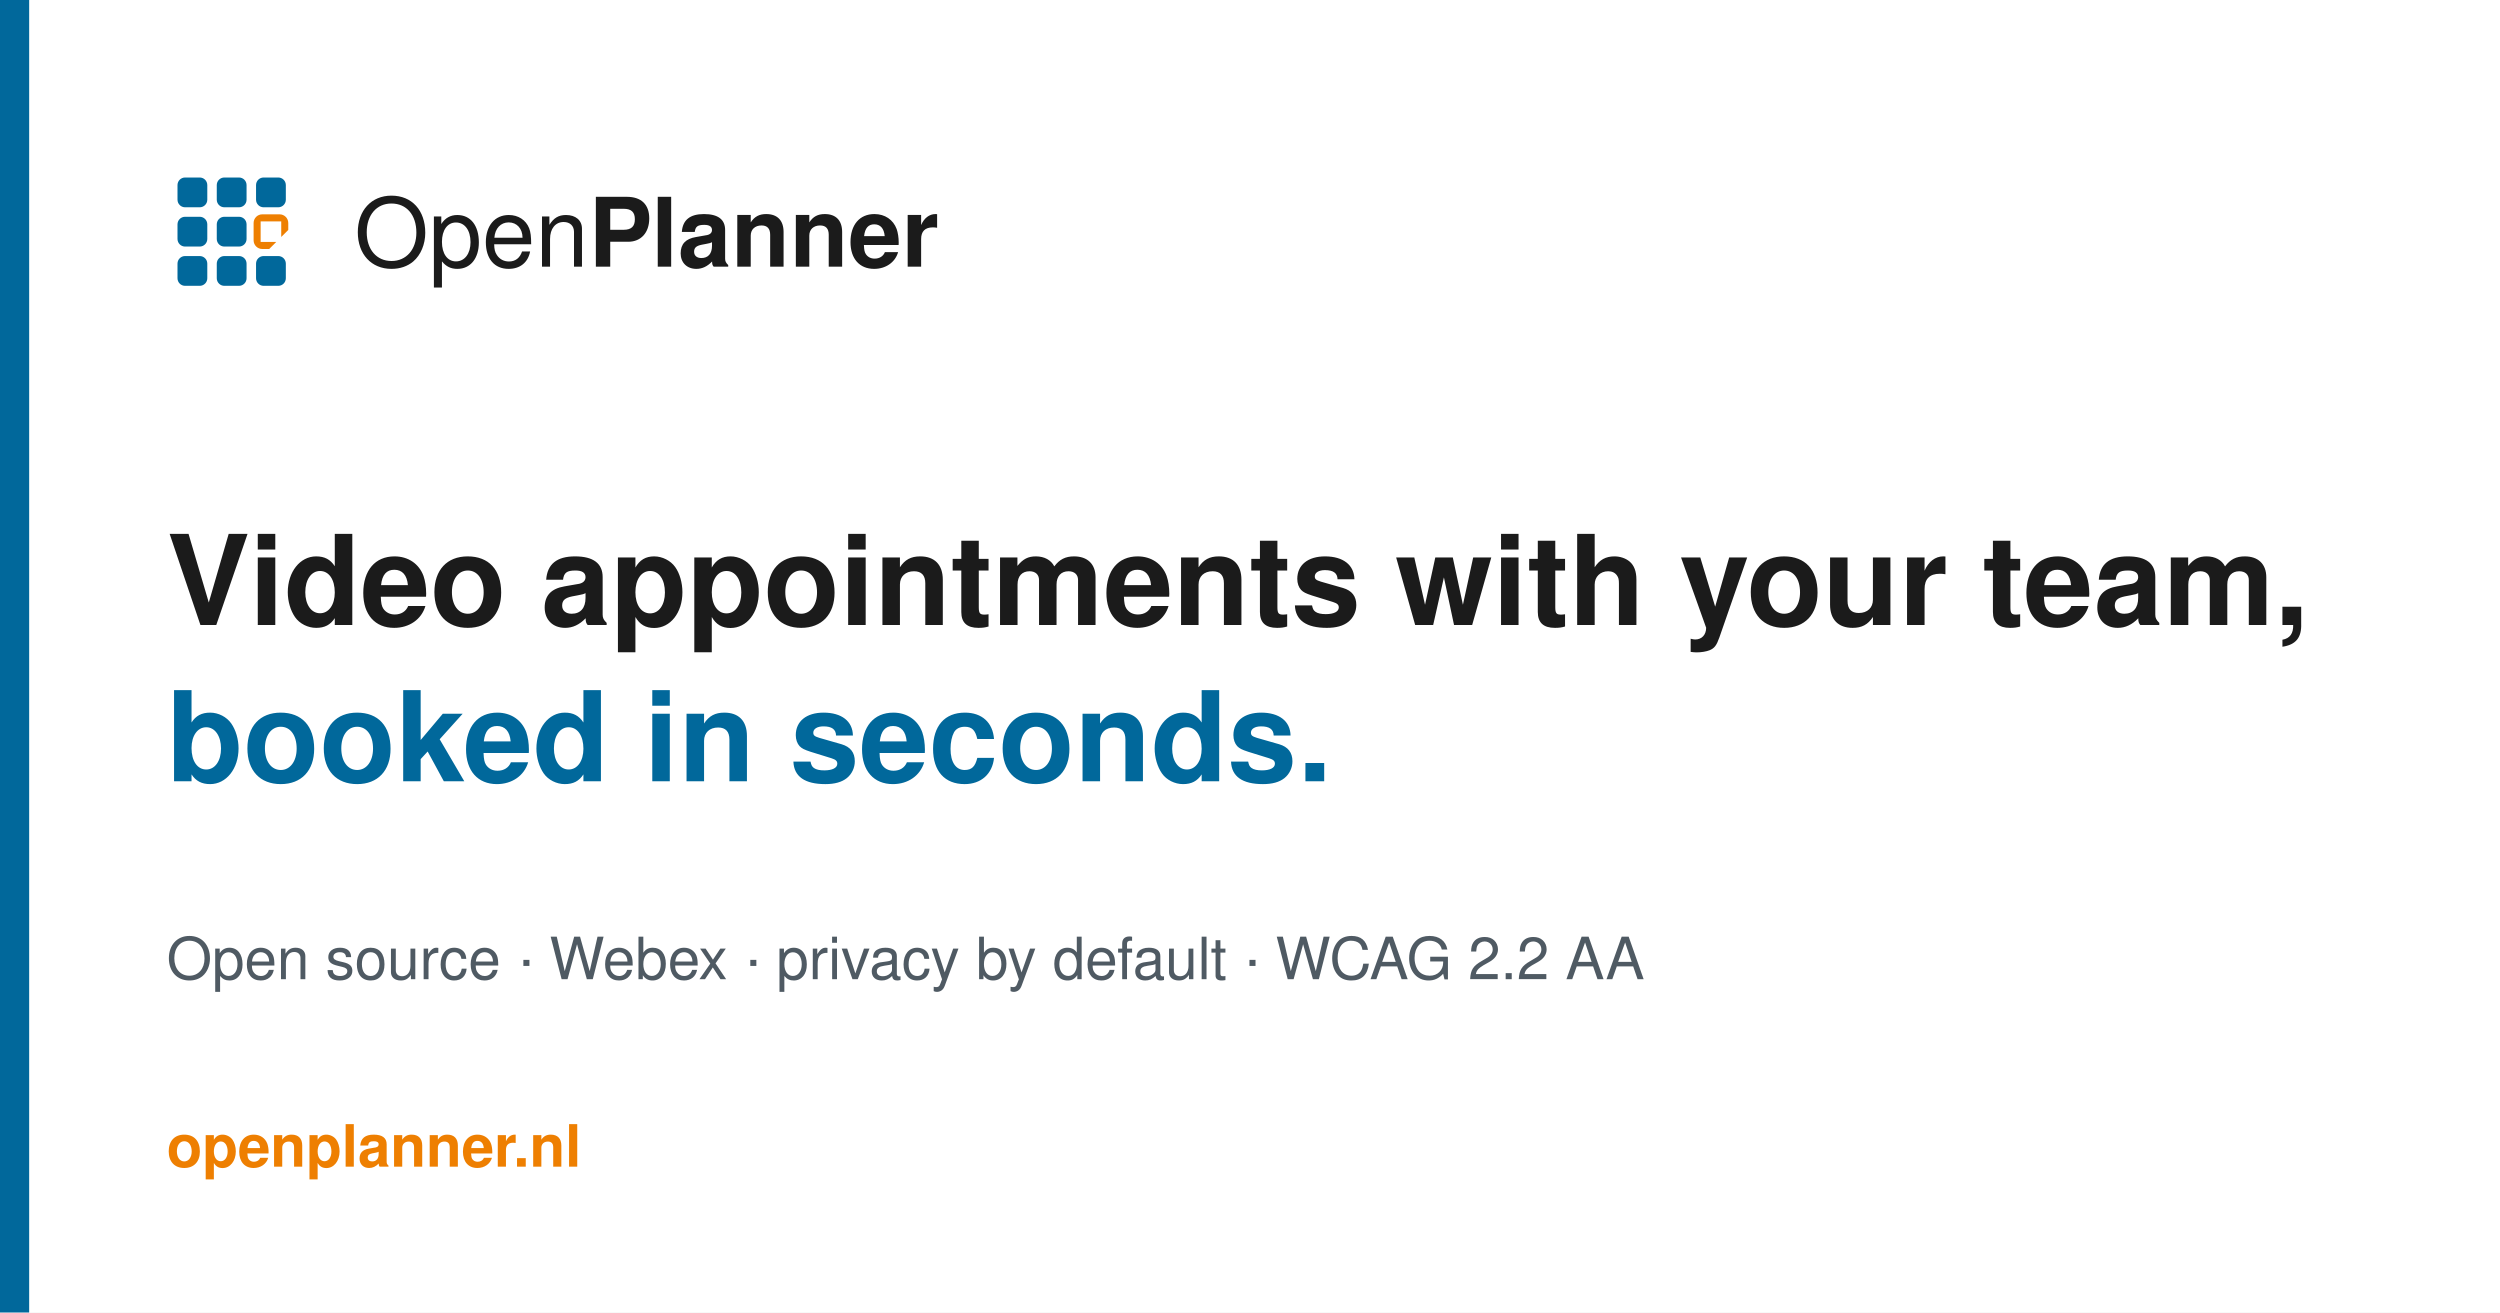
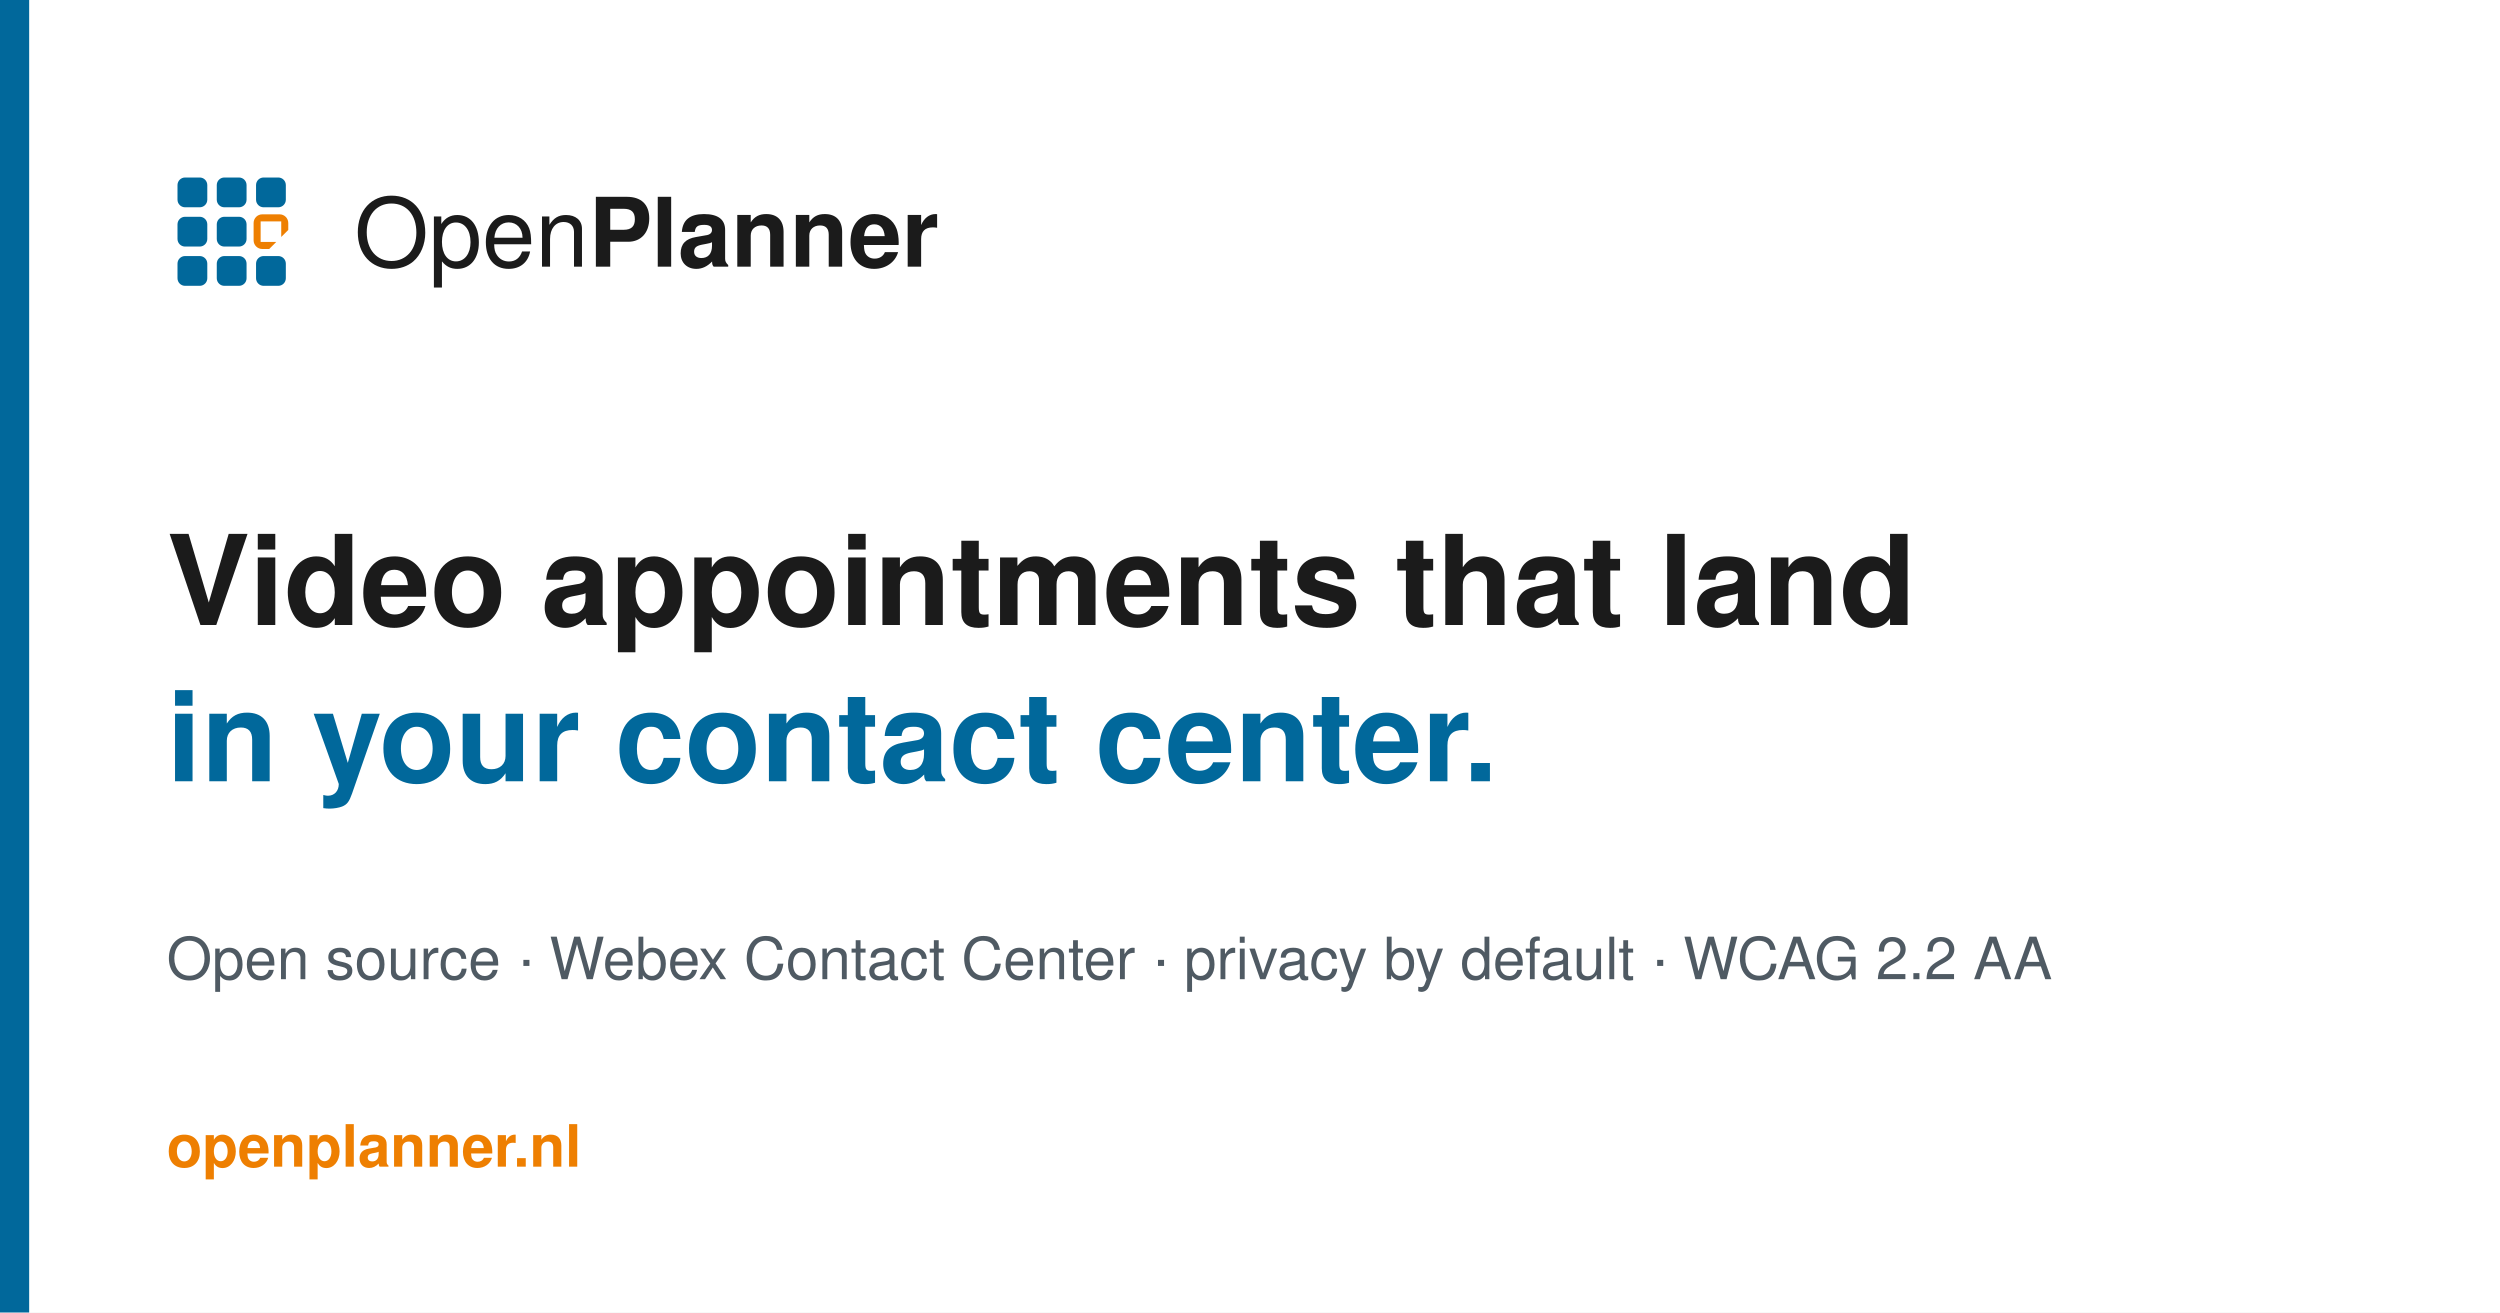
<svg xmlns="http://www.w3.org/2000/svg" width="1200" height="630" viewBox="0 0 1200 630">
  <rect width="1200" height="630" fill="#ffffff" />
  <rect x="0" y="0" width="14" height="630" fill="#01689b" />
  <g transform="translate(80 80) scale(2.6)">
    <g fill="#01689b">
      <rect x="2" y="2" width="5.5" height="5.5" rx="1.4" />
      <rect x="9.25" y="2" width="5.5" height="5.5" rx="1.4" />
      <rect x="16.5" y="2" width="5.5" height="5.5" rx="1.4" />
      <rect x="2" y="9.25" width="5.5" height="5.5" rx="1.4" />
      <rect x="9.25" y="9.25" width="5.5" height="5.5" rx="1.4" />
      <rect x="2" y="16.5" width="5.5" height="5.5" rx="1.4" />
      <rect x="9.25" y="16.5" width="5.5" height="5.5" rx="1.4" />
      <rect x="16.5" y="16.5" width="5.5" height="5.5" rx="1.4" />
    </g>
    <path d="M22.45 11.68V10.4A1.6 1.6 0 0 0 20.85 8.8H17.65A1.6 1.6 0 0 0 16.05 10.4V13.6A1.6 1.6 0 0 0 17.65 15.2H18.93L20.23 13.9H17.35V10.1H21.15V12.98Z" fill="#ee7f01" />
  </g>
  <text x="170" y="128" font-family="Helvetica, Arial, sans-serif" font-size="46" fill="#1b1b1b">Open<tspan font-weight="700">Planner</tspan>
  </text>
-   <text x="80" y="300" font-family="Helvetica, Arial, sans-serif" font-size="60" font-weight="700" fill="#1b1b1b">Video appointments with your team,</text>
-   <text x="80" y="375" font-family="Helvetica, Arial, sans-serif" font-size="60" font-weight="700" fill="#01689b">booked in seconds.</text>
-   <text x="80" y="470" font-family="Helvetica, Arial, sans-serif" font-size="28" fill="#4f5a63">Open source · Webex · privacy by default · WCAG 2.2 AA</text>
+   <text x="80" y="300" font-family="Helvetica, Arial, sans-serif" font-size="60" font-weight="700" fill="#1b1b1b">Video appointments that land</text>
+   <text x="80" y="375" font-family="Helvetica, Arial, sans-serif" font-size="60" font-weight="700" fill="#01689b">in your contact center.</text>
+   <text x="80" y="470" font-family="Helvetica, Arial, sans-serif" font-size="28" fill="#4f5a63">Open source · Webex Contact Center · privacy by default · WCAG 2.2 AA</text>
  <text x="80" y="560" font-family="Helvetica, Arial, sans-serif" font-size="28" font-weight="700" fill="#ee7f01">openplanner.nl</text>
</svg>
